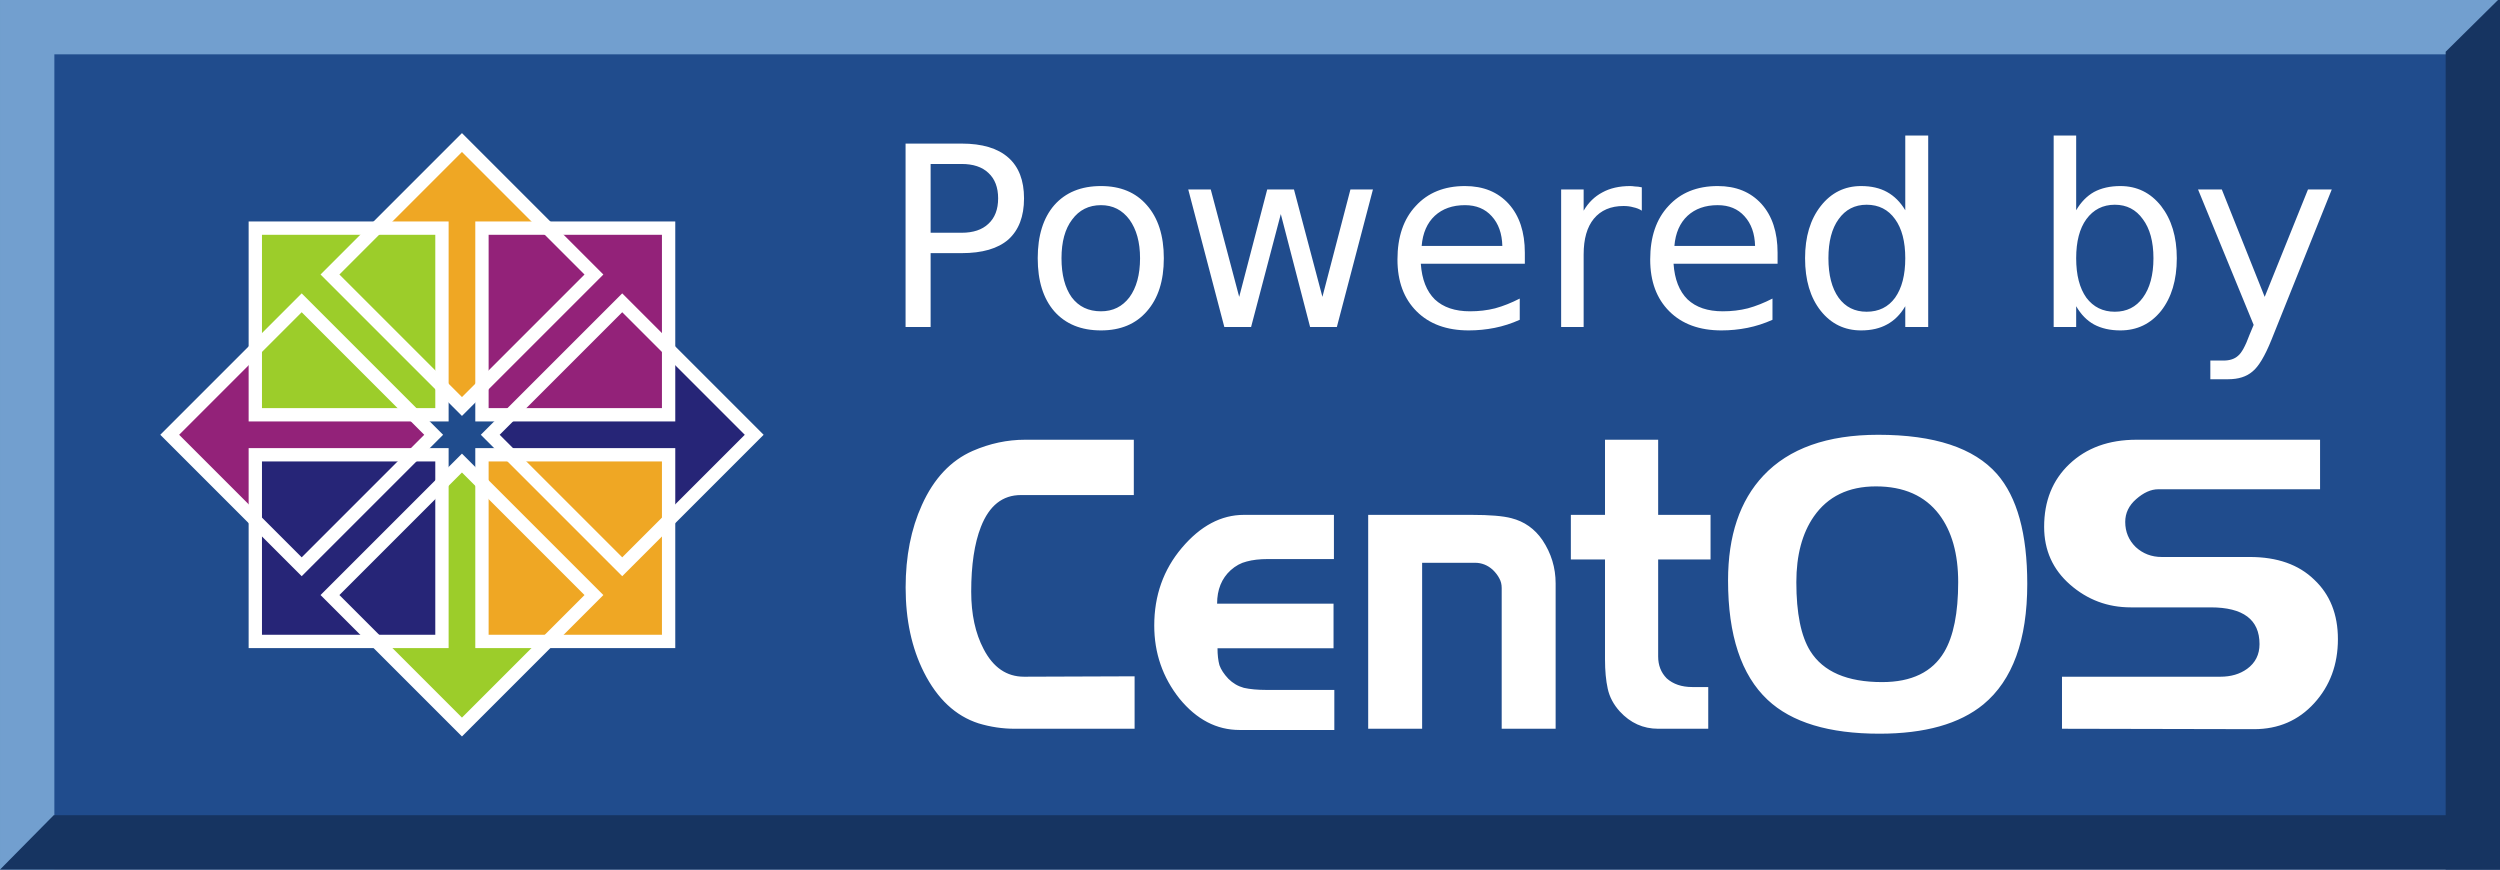
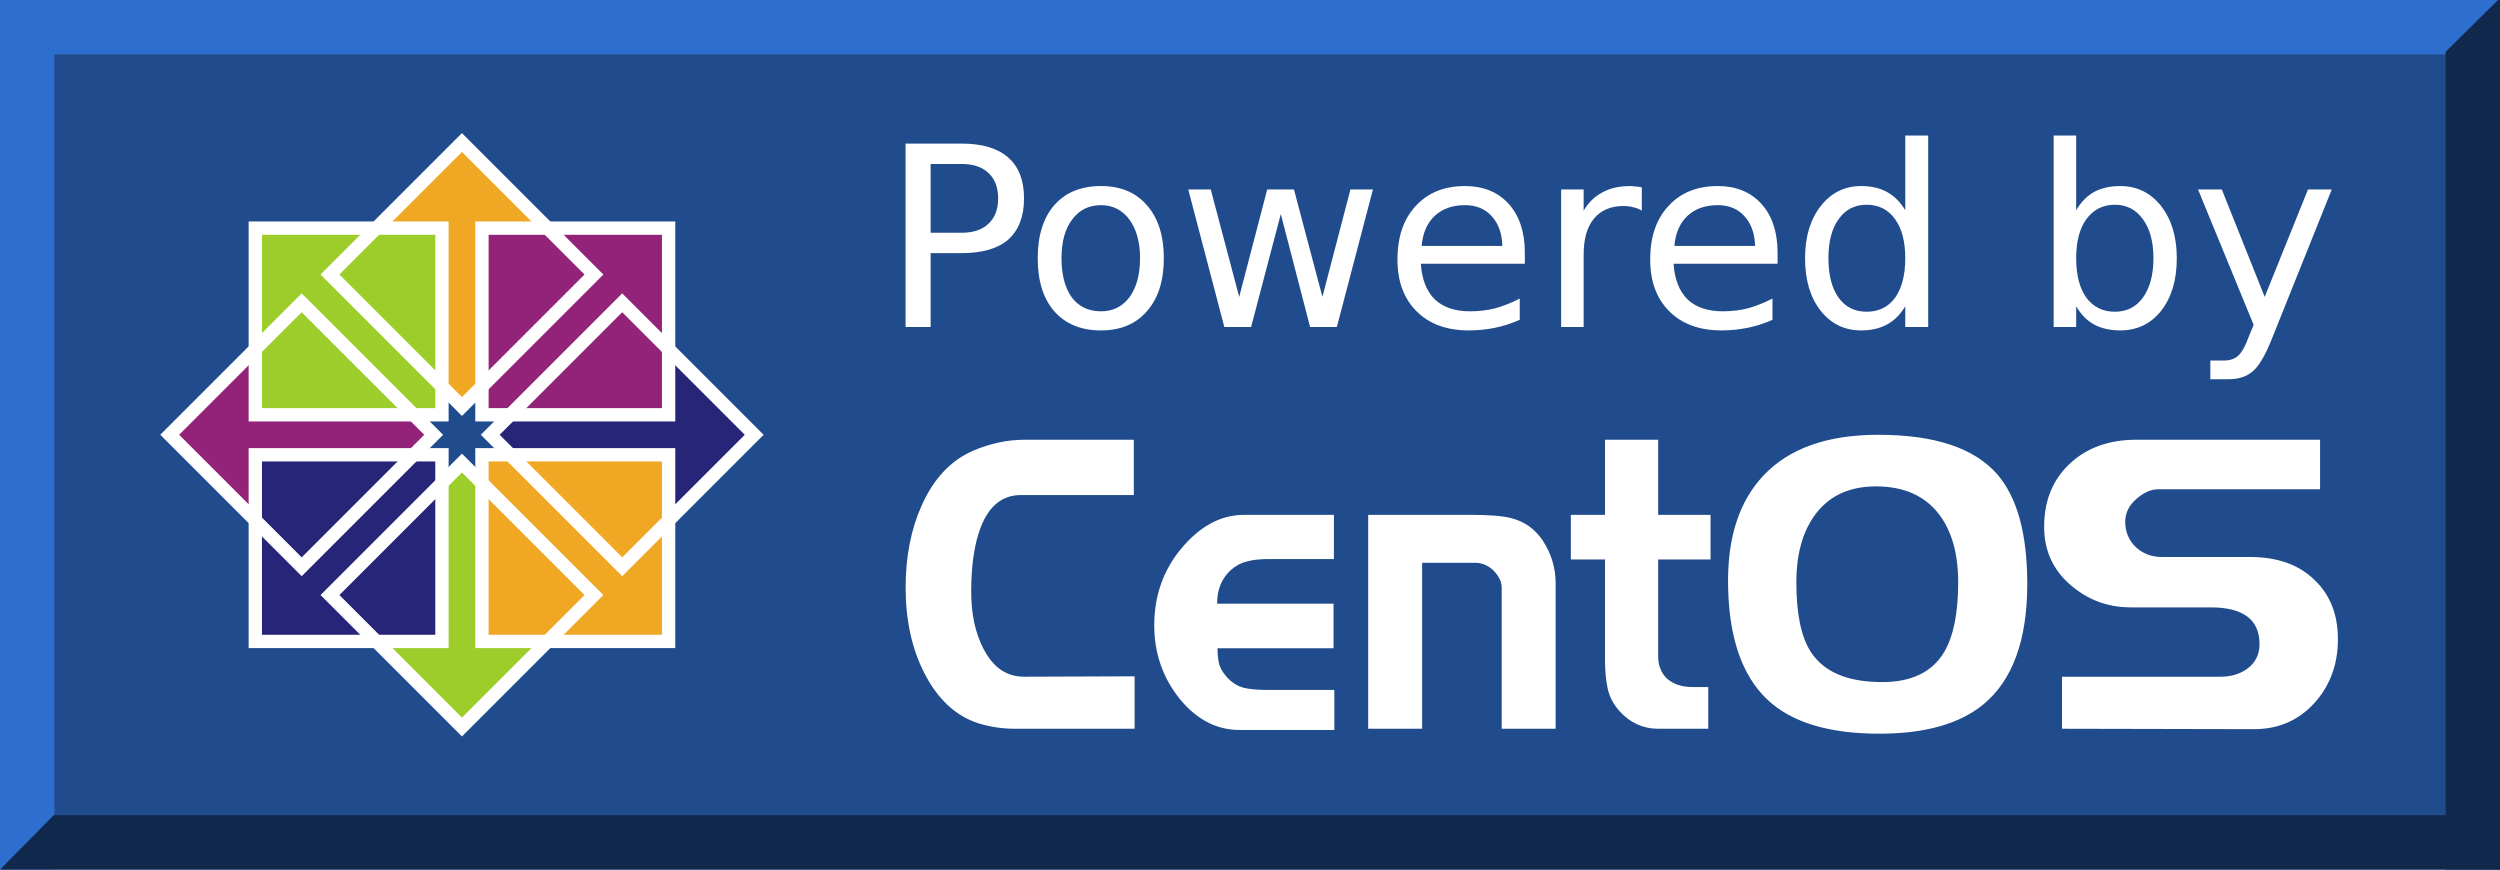
<svg xmlns="http://www.w3.org/2000/svg" xmlns:xlink="http://www.w3.org/1999/xlink" width="92" height="32" id="svg4582" version="1.0">
  <defs id="defs4584">
    <linearGradient id="linearGradient6544">
      <stop style="stop-color:#ffffff;stop-opacity:1;" offset="0" id="stop6546" />
      <stop style="stop-color:#ffffff;stop-opacity:0;" offset="1" id="stop6548" />
    </linearGradient>
    <linearGradient id="linearGradient6133">
      <stop style="stop-color:#729fcf;stop-opacity:1" offset="0" id="stop6135" />
      <stop style="stop-color:#ecf4ff;stop-opacity:0;" offset="1" id="stop6137" />
    </linearGradient>
    <linearGradient id="linearGradient4005">
      <stop style="stop-color:#d7e3f6;stop-opacity:1;" offset="0" id="stop4007" />
      <stop style="stop-color:#d7e3f6;stop-opacity:0;" offset="1" id="stop4009" />
    </linearGradient>
    <clipPath clipPathUnits="userSpaceOnUse" id="clipPath4429">
      <g transform="matrix(0.9947658,0,0,1,1.786099,0)" id="g4431">
        <path style="fill:#eea623;fill-opacity:1;fill-rule:evenodd;stroke:none;stroke-width:30;stroke-linecap:round;stroke-linejoin:round;marker:none;marker-start:none;marker-mid:none;marker-end:none;stroke-miterlimit:4;stroke-dasharray:none;stroke-dashoffset:0;stroke-opacity:1;visibility:visible;display:inline;overflow:visible" d="M 322.541,2800.938 L 318.106,2806.667 L 313.671,2800.938 L 313.671,2757.795 L 294.732,2757.795 L 318.106,2732.258 L 341.238,2757.795 L 322.541,2757.795 L 322.541,2800.938 z" id="path4433" />
      </g>
    </clipPath>
    <radialGradient xlink:href="#linearGradient4005" id="radialGradient4011" cx="349.538" cy="198.548" fx="349.538" fy="198.548" r="45" gradientTransform="matrix(-1,0,0,0.3555556,699.0762,127.9531)" gradientUnits="userSpaceOnUse" />
    <linearGradient xlink:href="#linearGradient6544" id="linearGradient6552" x1="346.376" y1="183.548" x2="346.376" y2="215.104" gradientUnits="userSpaceOnUse" />
  </defs>
  <g id="layer1" transform="translate(-304.4797,-183.5479)">
    <g id="CENTOSARTWORK">
      <rect y="183.548" x="304.48" height="32" width="92" id="rect4652" style="fill:#204c8d;fill-opacity:1;fill-rule:evenodd;stroke:none;stroke-width:3;stroke-miterlimit:4;stroke-dasharray:3, 3;stroke-dashoffset:0;stroke-opacity:1" />
-       <path id="path6539" d="M 396.48,185.548 L 396.48,183.548 L 304.48,183.548 C 304.48,183.548 306.456,185.548 306.456,185.548 L 396.48,185.548 z" style="fill:#729fcf;fill-opacity:1;fill-rule:evenodd;stroke:none;stroke-width:2;stroke-linecap:butt;stroke-linejoin:miter;stroke-miterlimit:4;stroke-dasharray:none;stroke-opacity:1" />
-       <path id="path6533" d="M 306.48,215.548 L 304.48,215.548 L 304.48,183.475 C 304.48,183.475 306.48,185.452 306.48,185.452 L 306.48,215.548 z" style="fill:#729fcf;fill-opacity:1;fill-rule:evenodd;stroke:none;stroke-width:2;stroke-linecap:butt;stroke-linejoin:miter;stroke-miterlimit:4;stroke-dasharray:none;stroke-opacity:1" />
+       <path id="path6539" d="M 396.48,185.548 L 396.48,183.548 L 304.48,183.548 C 304.48,183.548 306.456,185.548 306.456,185.548 L 396.48,185.548 z" style="fill:#2e6ece;fill-opacity:1;fill-rule:evenodd;stroke:none;stroke-width:2;stroke-linecap:butt;stroke-linejoin:miter;stroke-miterlimit:4;stroke-dasharray:none;stroke-opacity:1" />
+       <path id="path6533" d="M 306.48,215.548 L 304.48,215.548 L 304.48,183.475 C 304.48,183.475 306.48,185.452 306.48,185.452 L 306.48,215.548 z" style="fill:#2e6ece;fill-opacity:1;fill-rule:evenodd;stroke:none;stroke-width:2;stroke-linecap:butt;stroke-linejoin:miter;stroke-miterlimit:4;stroke-dasharray:none;stroke-opacity:1" />
      <g transform="matrix(3.1044457e-2,0,0,3.1044444e-2,314.4595,165.2803)" id="g9335">
        <g id="g13583" transform="matrix(1.180868,0,0,1.180868,586.4208,-1141.372)">
          <g transform="translate(-556.8334,-494.556)" id="g13467">
            <g transform="matrix(0,-3.777077,3.777077,0,-6968.629,3636.305)" id="g13395">
              <g id="g13397" transform="translate(16.27951,-899.1672)">
                <g transform="matrix(1.066666,0,0,1,-26.9356,-4.1328125e-5)" id="g13399">
                  <path style="fill:#932279;fill-opacity:1;fill-rule:evenodd;stroke:none;stroke-width:30;stroke-linecap:round;stroke-linejoin:round;marker:none;marker-start:none;marker-mid:none;marker-end:none;stroke-miterlimit:4;stroke-dasharray:none;stroke-dashoffset:0;stroke-opacity:1;visibility:visible;display:inline;overflow:visible" d="M 323.367,2798.161 L 317.96,2803.962 L 312.554,2798.161 L 312.554,2757.335 L 294.541,2757.335 L 317.96,2732.437 L 340.985,2757.335 L 323.367,2757.335 L 323.367,2798.161 z" id="path13401" />
                </g>
                <g clip-path="url(#clipPath4429)" id="g13405" transform="matrix(1.072279,0,0,1,-28.85079,-4.1328125e-5)" />
              </g>
            </g>
            <g id="g13407" transform="matrix(3.777077,0,0,3.777077,-988.7098,-4824.494)">
              <g transform="translate(16.27951,-899.1672)" id="g13409">
                <g id="g13411" transform="matrix(1.066666,0,0,1,-26.9356,-4.1328125e-5)">
                  <path id="path13413" d="M 323.367,2798.161 L 317.96,2803.962 L 312.554,2798.161 L 312.554,2757.335 L 294.541,2757.335 L 317.96,2732.437 L 340.985,2757.335 L 323.367,2757.335 L 323.367,2798.161 z" style="fill:#efa724;fill-opacity:1;fill-rule:evenodd;stroke:none;stroke-width:30;stroke-linecap:round;stroke-linejoin:round;marker:none;marker-start:none;marker-mid:none;marker-end:none;stroke-miterlimit:4;stroke-dasharray:none;stroke-dashoffset:0;stroke-opacity:1;visibility:visible;display:inline;overflow:visible" />
                </g>
                <g transform="matrix(1.072279,0,0,1,-28.85079,-4.1328125e-5)" id="g13417" clip-path="url(#clipPath4429)" />
              </g>
            </g>
            <g transform="matrix(0,3.777077,-3.777077,0,10868.313,1216.913)" id="g13419">
              <g id="g13421" transform="matrix(1.066666,0,0,1,-26.9356,-4.1328125e-5)">
                <path id="path13423" d="M 323.367,2798.161 L 317.96,2803.962 L 312.554,2798.161 L 312.554,2757.335 L 294.541,2757.335 L 317.96,2732.437 L 340.985,2757.335 L 323.367,2757.335 L 323.367,2798.161 z" style="fill:#262577;fill-opacity:1;fill-rule:evenodd;stroke:none;stroke-width:30;stroke-linecap:round;stroke-linejoin:round;marker:none;marker-start:none;marker-mid:none;marker-end:none;stroke-miterlimit:4;stroke-dasharray:none;stroke-dashoffset:0;stroke-opacity:1;visibility:visible;display:inline;overflow:visible" />
              </g>
              <g transform="matrix(1.072279,0,0,1,-28.85079,-4.1328125e-5)" id="g13427" clip-path="url(#clipPath4429)" />
            </g>
            <g id="g13429" transform="matrix(-3.777077,0,0,-3.777077,1492.17,9616.223)">
              <g transform="translate(16.27951,-899.1672)" id="g13431">
                <g id="g13433" transform="matrix(1.066666,0,0,1,-26.9356,-4.1328125e-5)">
                  <path id="path13435" d="M 323.367,2798.161 L 317.96,2803.962 L 312.554,2798.161 L 312.554,2757.335 L 294.541,2757.335 L 317.96,2732.437 L 340.985,2757.335 L 323.367,2757.335 L 323.367,2798.161 z" style="fill:#9ccd2a;fill-opacity:1;fill-rule:evenodd;stroke:none;stroke-width:30;stroke-linecap:round;stroke-linejoin:round;marker:none;marker-start:none;marker-mid:none;marker-end:none;stroke-miterlimit:4;stroke-dasharray:none;stroke-dashoffset:0;stroke-opacity:1;visibility:visible;display:inline;overflow:visible" />
                </g>
                <g transform="matrix(1.072279,0,0,1,-28.85079,-4.1328125e-5)" id="g13439" clip-path="url(#clipPath4429)" />
              </g>
            </g>
            <g id="g13441" transform="matrix(3.777077,0,0,3.777077,-2493.849,-6445.18)">
              <rect y="2285.789" x="671.984" height="49.606" width="49.606" id="rect13443" style="fill:#9ccd2a;fill-opacity:1;stroke:#ffffff;stroke-width:3.543;stroke-linecap:butt;stroke-linejoin:miter;stroke-miterlimit:4;stroke-dasharray:none;stroke-dashoffset:0;stroke-opacity:1" />
              <rect style="fill:#932279;fill-opacity:1;stroke:#ffffff;stroke-width:3.543;stroke-linecap:butt;stroke-linejoin:miter;stroke-miterlimit:4;stroke-dasharray:none;stroke-dashoffset:0;stroke-opacity:1" id="rect13445" width="49.606" height="49.606" x="732.221" y="2285.789" />
              <rect y="2346.026" x="732.221" height="49.606" width="49.606" id="rect13447" style="fill:#efa724;fill-opacity:1;stroke:#ffffff;stroke-width:3.543;stroke-linecap:butt;stroke-linejoin:miter;stroke-miterlimit:4;stroke-dasharray:none;stroke-dashoffset:0;stroke-opacity:1" />
              <rect style="fill:#262577;fill-opacity:1;stroke:#ffffff;stroke-width:3.543;stroke-linecap:butt;stroke-linejoin:miter;stroke-miterlimit:4;stroke-dasharray:none;stroke-dashoffset:0;stroke-opacity:1" id="rect13449" width="49.606" height="49.606" x="671.984" y="2346.026" />
            </g>
            <rect transform="matrix(0.7071068,-0.7071068,0.7071068,0.7071068,0,0)" style="fill:none;fill-opacity:1;stroke:#ffffff;stroke-width:13.383;stroke-linecap:butt;stroke-linejoin:miter;stroke-miterlimit:4;stroke-dasharray:none;stroke-dashoffset:0;stroke-opacity:1" id="rect13459" width="187.367" height="187.367" x="-1723.575" y="1664.69" />
            <rect transform="matrix(0.7071068,-0.7071068,0.7071068,0.7071068,0,0)" y="1664.69" x="-1496.057" height="187.367" width="187.367" id="rect13461" style="fill:none;fill-opacity:1;stroke:#ffffff;stroke-width:13.383;stroke-linecap:butt;stroke-linejoin:miter;stroke-miterlimit:4;stroke-dasharray:none;stroke-dashoffset:0;stroke-opacity:1" />
            <rect transform="matrix(0.7071068,-0.7071068,0.7071068,0.7071068,0,0)" style="fill:none;fill-opacity:1;stroke:#ffffff;stroke-width:13.383;stroke-linecap:butt;stroke-linejoin:miter;stroke-miterlimit:4;stroke-dasharray:none;stroke-dashoffset:0;stroke-opacity:1" id="rect13463" width="187.367" height="187.367" x="-1496.057" y="1892.207" />
            <rect transform="matrix(0.7071068,-0.7071068,0.7071068,0.7071068,0,0)" y="1892.207" x="-1723.575" height="187.367" width="187.367" id="rect13465" style="fill:none;fill-opacity:1;stroke:#ffffff;stroke-width:13.383;stroke-linecap:butt;stroke-linejoin:miter;stroke-miterlimit:4;stroke-dasharray:none;stroke-dashoffset:0;stroke-opacity:1" />
          </g>
        </g>
      </g>
      <path id="path3841" d="M 346.233,210.366 L 341.82,210.366 C 341.372,210.366 340.93,210.3 340.492,210.168 C 339.644,209.895 338.973,209.267 338.478,208.284 C 338.03,207.393 337.807,206.355 337.807,205.169 C 337.807,204.025 338.006,203.012 338.406,202.131 C 338.844,201.158 339.468,200.495 340.277,200.14 C 340.906,199.867 341.548,199.73 342.205,199.73 L 346.204,199.73 L 346.204,201.766 L 342.048,201.766 C 341.372,201.766 340.882,202.156 340.577,202.936 C 340.339,203.544 340.22,204.339 340.22,205.321 C 340.22,206.152 340.373,206.856 340.677,207.433 C 341.029,208.112 341.525,208.451 342.163,208.451 L 346.233,208.436 L 346.233,210.366 M 353.583,210.411 L 350.098,210.411 C 349.25,210.411 348.513,210.026 347.884,209.256 C 347.265,208.476 346.956,207.58 346.956,206.567 C 346.956,205.463 347.294,204.511 347.97,203.711 C 348.655,202.901 349.417,202.495 350.255,202.495 L 353.568,202.495 L 353.568,204.121 L 351.14,204.121 C 350.836,204.121 350.574,204.151 350.355,204.212 C 350.145,204.263 349.95,204.369 349.769,204.531 C 349.436,204.835 349.269,205.245 349.269,205.762 L 353.554,205.762 L 353.554,207.403 L 349.284,207.403 C 349.284,207.646 349.308,207.854 349.355,208.026 C 349.412,208.188 349.522,208.355 349.684,208.527 C 349.846,208.689 350.036,208.801 350.255,208.861 C 350.483,208.912 350.76,208.937 351.083,208.937 L 353.583,208.937 L 353.583,210.411 M 361.727,210.366 L 359.742,210.366 L 359.742,205.185 C 359.742,205.053 359.713,204.936 359.656,204.835 C 359.599,204.724 359.518,204.617 359.413,204.516 C 359.223,204.344 359.004,204.258 358.756,204.258 L 356.814,204.258 L 356.814,210.366 L 354.829,210.366 L 354.829,202.495 L 358.628,202.495 C 359.304,202.495 359.794,202.536 360.099,202.617 C 360.575,202.738 360.956,203.007 361.241,203.422 C 361.565,203.908 361.727,204.44 361.727,205.017 L 361.727,210.366 M 367.428,204.136 L 365.5,204.136 L 365.5,207.707 C 365.5,208.031 365.605,208.299 365.815,208.512 C 366.053,208.725 366.367,208.831 366.757,208.831 L 367.343,208.831 L 367.343,210.366 L 365.5,210.366 C 364.948,210.366 364.477,210.153 364.086,209.727 C 363.858,209.474 363.71,209.196 363.644,208.892 C 363.577,208.588 363.544,208.228 363.544,207.813 L 363.544,204.136 L 362.287,204.136 L 362.287,202.495 L 363.544,202.495 L 363.544,199.73 L 365.5,199.73 L 365.5,202.495 L 367.428,202.495 L 367.428,204.136 M 379.083,205.033 C 379.083,207.099 378.545,208.578 377.469,209.469 C 376.593,210.188 375.317,210.548 373.642,210.548 C 371.785,210.548 370.414,210.133 369.528,209.302 C 368.557,208.39 368.072,206.927 368.072,204.911 C 368.072,203.26 368.505,201.974 369.371,201.052 C 370.314,200.049 371.723,199.548 373.599,199.548 C 375.665,199.548 377.122,200.029 377.969,200.991 C 378.712,201.842 379.083,203.189 379.083,205.033 M 376.541,204.972 C 376.541,203.929 376.308,203.098 375.841,202.48 C 375.317,201.791 374.541,201.447 373.513,201.447 C 372.504,201.447 371.742,201.817 371.228,202.556 C 370.8,203.174 370.585,203.979 370.585,204.972 C 370.585,206.116 370.757,206.962 371.099,207.509 C 371.576,208.269 372.456,208.649 373.742,208.649 C 374.827,208.649 375.589,208.279 376.027,207.54 C 376.369,206.962 376.541,206.106 376.541,204.972 M 390.515,207.069 C 390.515,208 390.225,208.785 389.644,209.424 C 389.063,210.062 388.325,210.381 387.43,210.381 L 380.361,210.366 L 380.361,208.451 L 386.188,208.451 C 386.578,208.451 386.906,208.355 387.173,208.162 C 387.478,207.94 387.63,207.636 387.63,207.251 C 387.63,206.349 387.03,205.899 385.83,205.899 L 382.888,205.899 C 382.041,205.899 381.298,205.62 380.66,205.063 C 380.023,204.506 379.704,203.797 379.704,202.936 C 379.704,201.984 380.013,201.214 380.632,200.627 C 381.26,200.029 382.084,199.73 383.103,199.73 L 389.858,199.73 L 389.858,201.553 L 383.902,201.553 C 383.636,201.553 383.364,201.675 383.088,201.918 C 382.822,202.151 382.688,202.43 382.688,202.754 C 382.688,203.118 382.817,203.427 383.074,203.68 C 383.341,203.924 383.66,204.045 384.031,204.045 L 387.273,204.045 C 388.282,204.045 389.072,204.324 389.644,204.881 C 390.225,205.428 390.515,206.157 390.515,207.069" clip-path="none" style="font-size:72.705px;font-style:normal;font-variant:normal;font-weight:200;font-stretch:normal;text-align:start;line-height:125%;writing-mode:lr-tb;text-anchor:start;fill:#ffffff;fill-opacity:1;stroke:none;stroke-width:2.48;stroke-linecap:butt;stroke-linejoin:miter;stroke-miterlimit:4;stroke-dasharray:none;stroke-opacity:1;display:inline;font-family:Denmark;-inkscape-font-specification:Denmark Ultra-Light" />
      <text xml:space="preserve" style="font-size:9.26px;font-style:normal;font-variant:normal;font-weight:normal;font-stretch:normal;text-indent:0;text-align:start;text-decoration:none;line-height:125%;letter-spacing:normal;word-spacing:normal;text-transform:none;direction:ltr;block-progression:tb;writing-mode:lr-tb;text-anchor:start;opacity:1;fill:#ffffff;fill-opacity:1;fill-rule:nonzero;stroke:none;stroke-width:1px;stroke-linecap:butt;stroke-linejoin:miter;marker:none;marker-start:none;marker-mid:none;marker-end:none;stroke-miterlimit:4;stroke-dasharray:none;stroke-dashoffset:0;stroke-opacity:1;visibility:visible;display:inline;overflow:visible;enable-background:accumulate;font-family:DejaVu LGC Sans;-inkscape-font-specification:DejaVu LGC Sans" x="336.898" y="195.583" id="text6457">
        <tspan id="tspan6459" x="336.898" y="195.583">Powered by</tspan>
      </text>
-       <path style="fill:#163461;fill-opacity:1;fill-rule:evenodd;stroke:none;stroke-width:2;stroke-linecap:butt;stroke-linejoin:miter;stroke-miterlimit:4;stroke-dasharray:none;stroke-opacity:1" d="M 396.48,213.548 L 396.48,215.548 L 304.48,215.548 C 304.48,215.548 306.456,213.548 306.456,213.548 L 396.48,213.548 z" id="path6525" />
-       <path style="fill:#163461;fill-opacity:1;fill-rule:evenodd;stroke:none;stroke-width:2;stroke-linecap:butt;stroke-linejoin:miter;stroke-miterlimit:4;stroke-dasharray:none;stroke-opacity:1" d="M 394.48,215.548 L 396.48,215.548 L 396.48,183.475 C 396.48,183.475 394.48,185.452 394.48,185.452 L 394.48,215.548 z" id="path6535" />
+       <path style="fill:#10284c;fill-opacity:1;fill-rule:evenodd;stroke:none;stroke-width:2;stroke-linecap:butt;stroke-linejoin:miter;stroke-miterlimit:4;stroke-dasharray:none;stroke-opacity:1" d="M 396.48,213.548 L 396.48,215.548 L 304.48,215.548 C 304.48,215.548 306.456,213.548 306.456,213.548 L 396.48,213.548 z" id="path6525" />
+       <path style="fill:#10284c;fill-opacity:1;fill-rule:evenodd;stroke:none;stroke-width:2;stroke-linecap:butt;stroke-linejoin:miter;stroke-miterlimit:4;stroke-dasharray:none;stroke-opacity:1" d="M 394.48,215.548 L 396.48,215.548 L 396.48,183.475 C 396.48,183.475 394.48,185.452 394.48,185.452 L 394.48,215.548 z" id="path6535" />
    </g>
  </g>
</svg>
